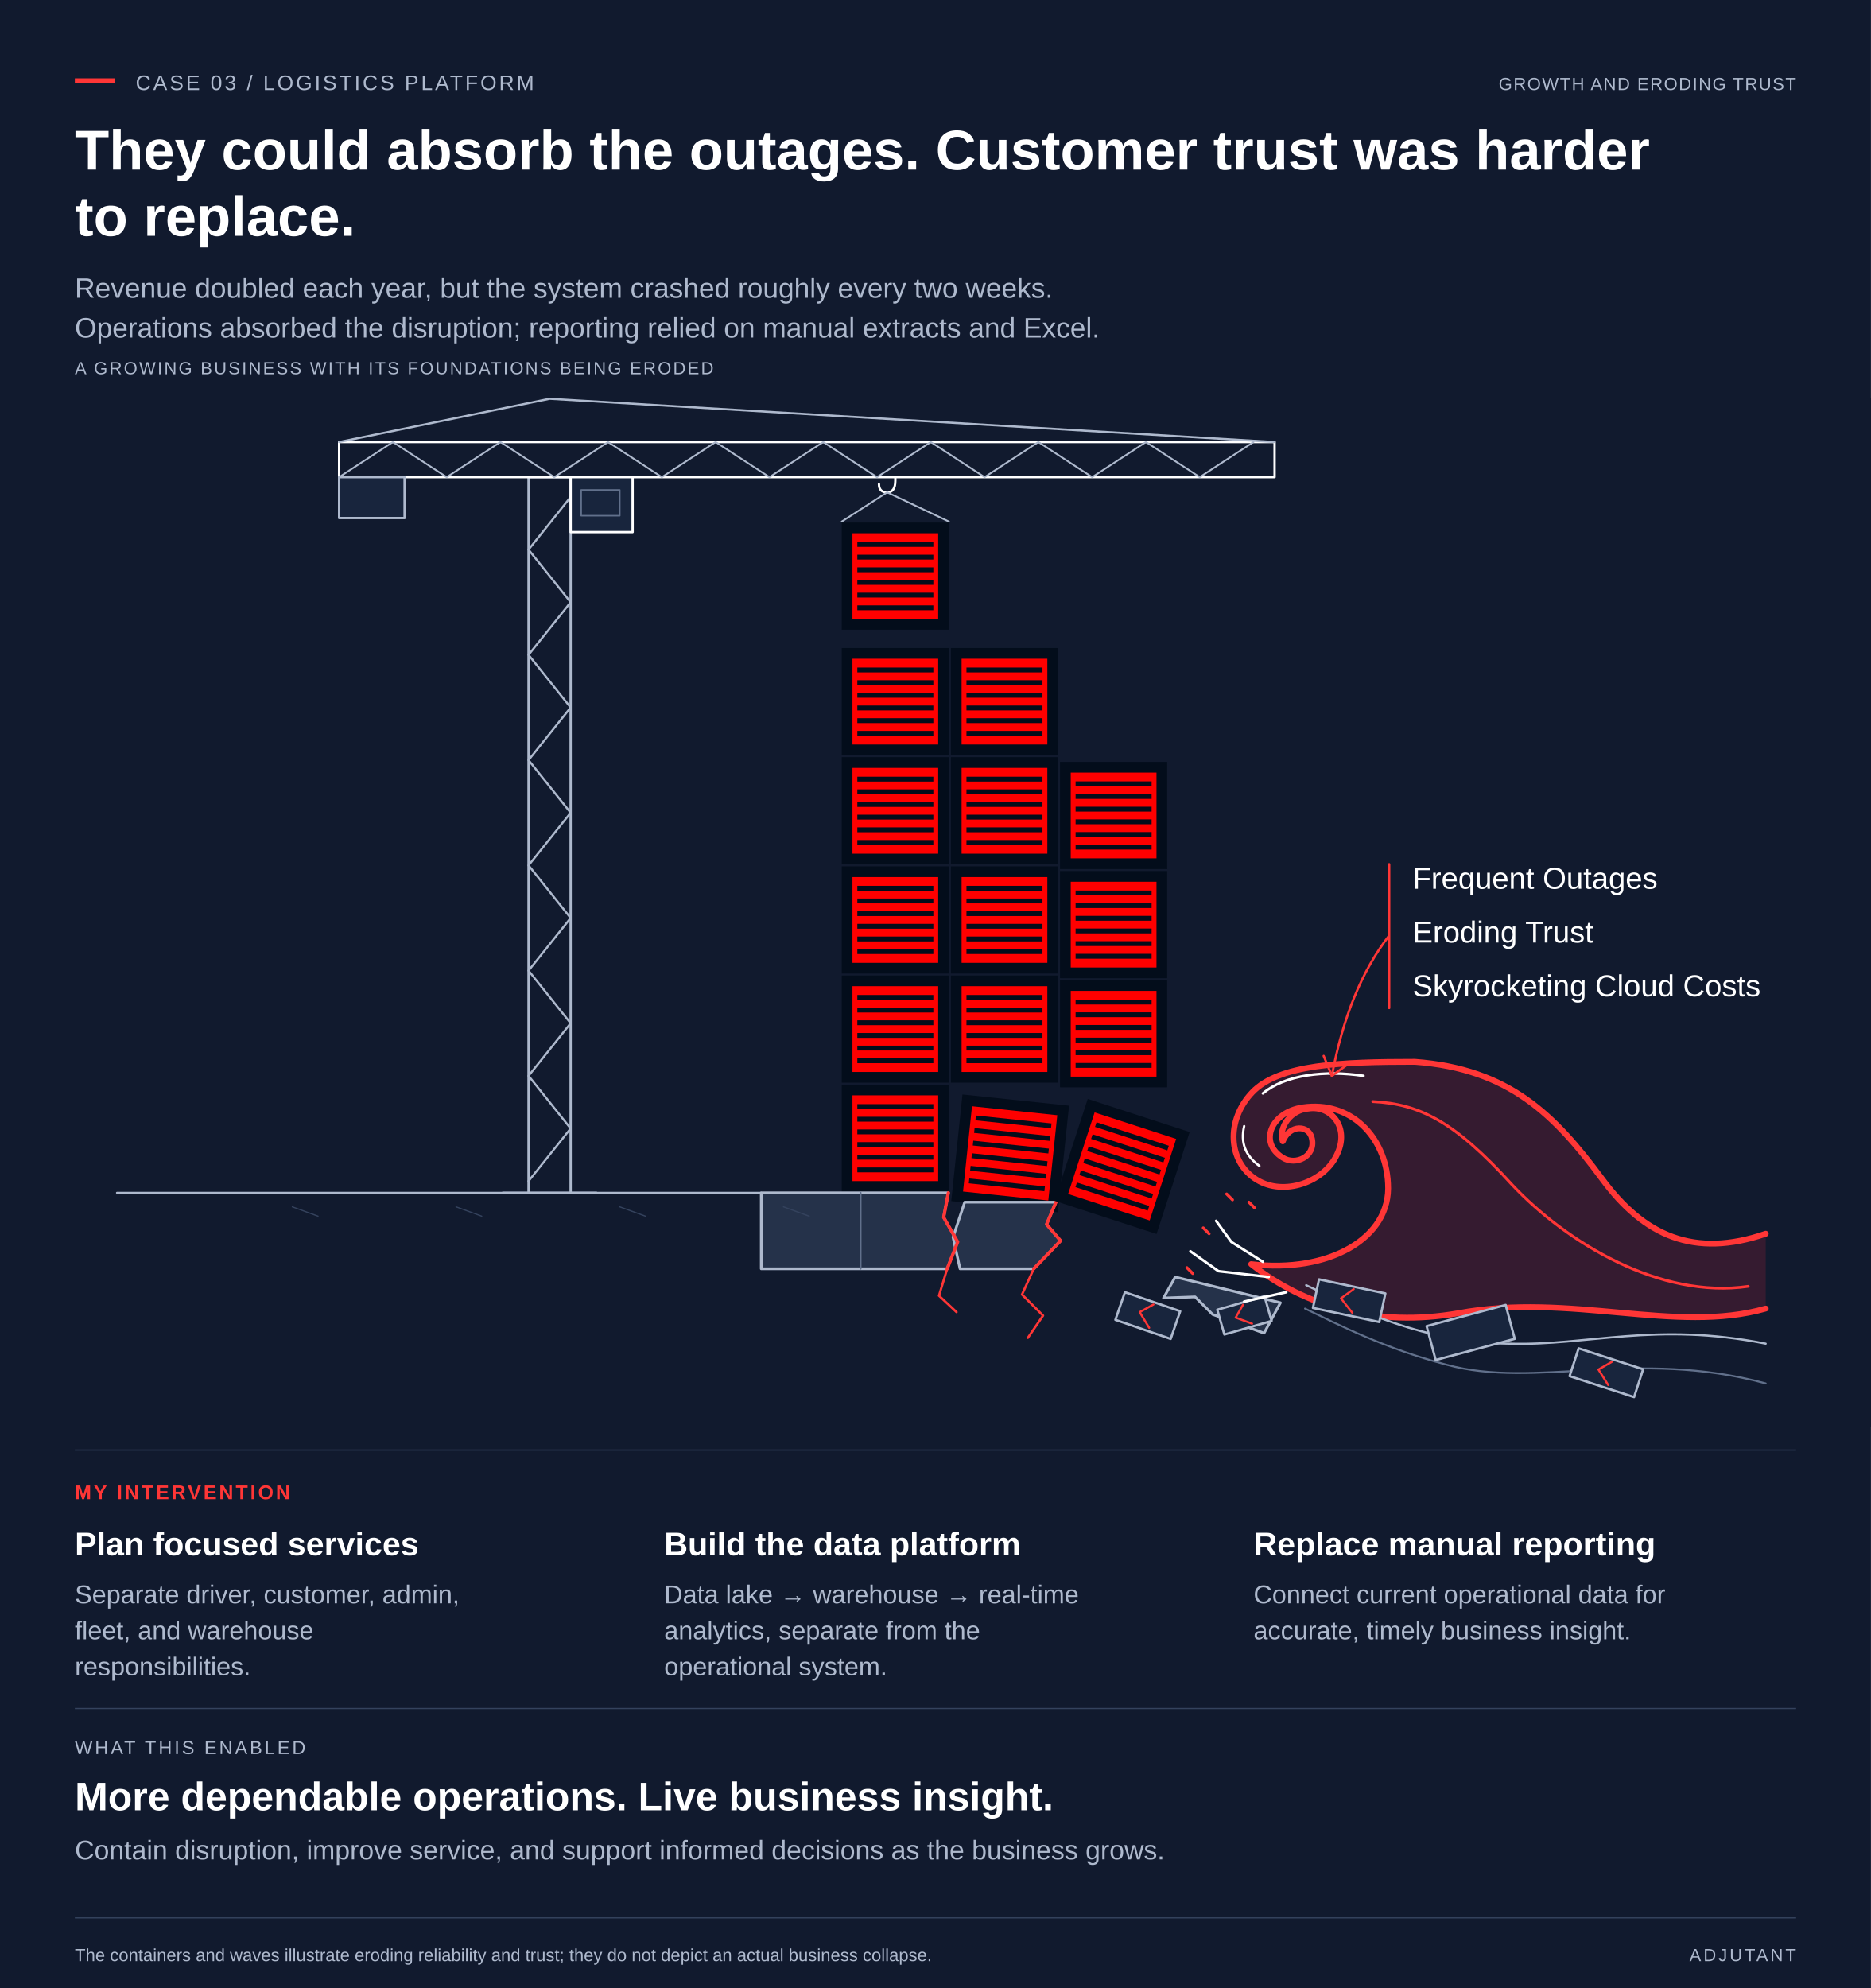
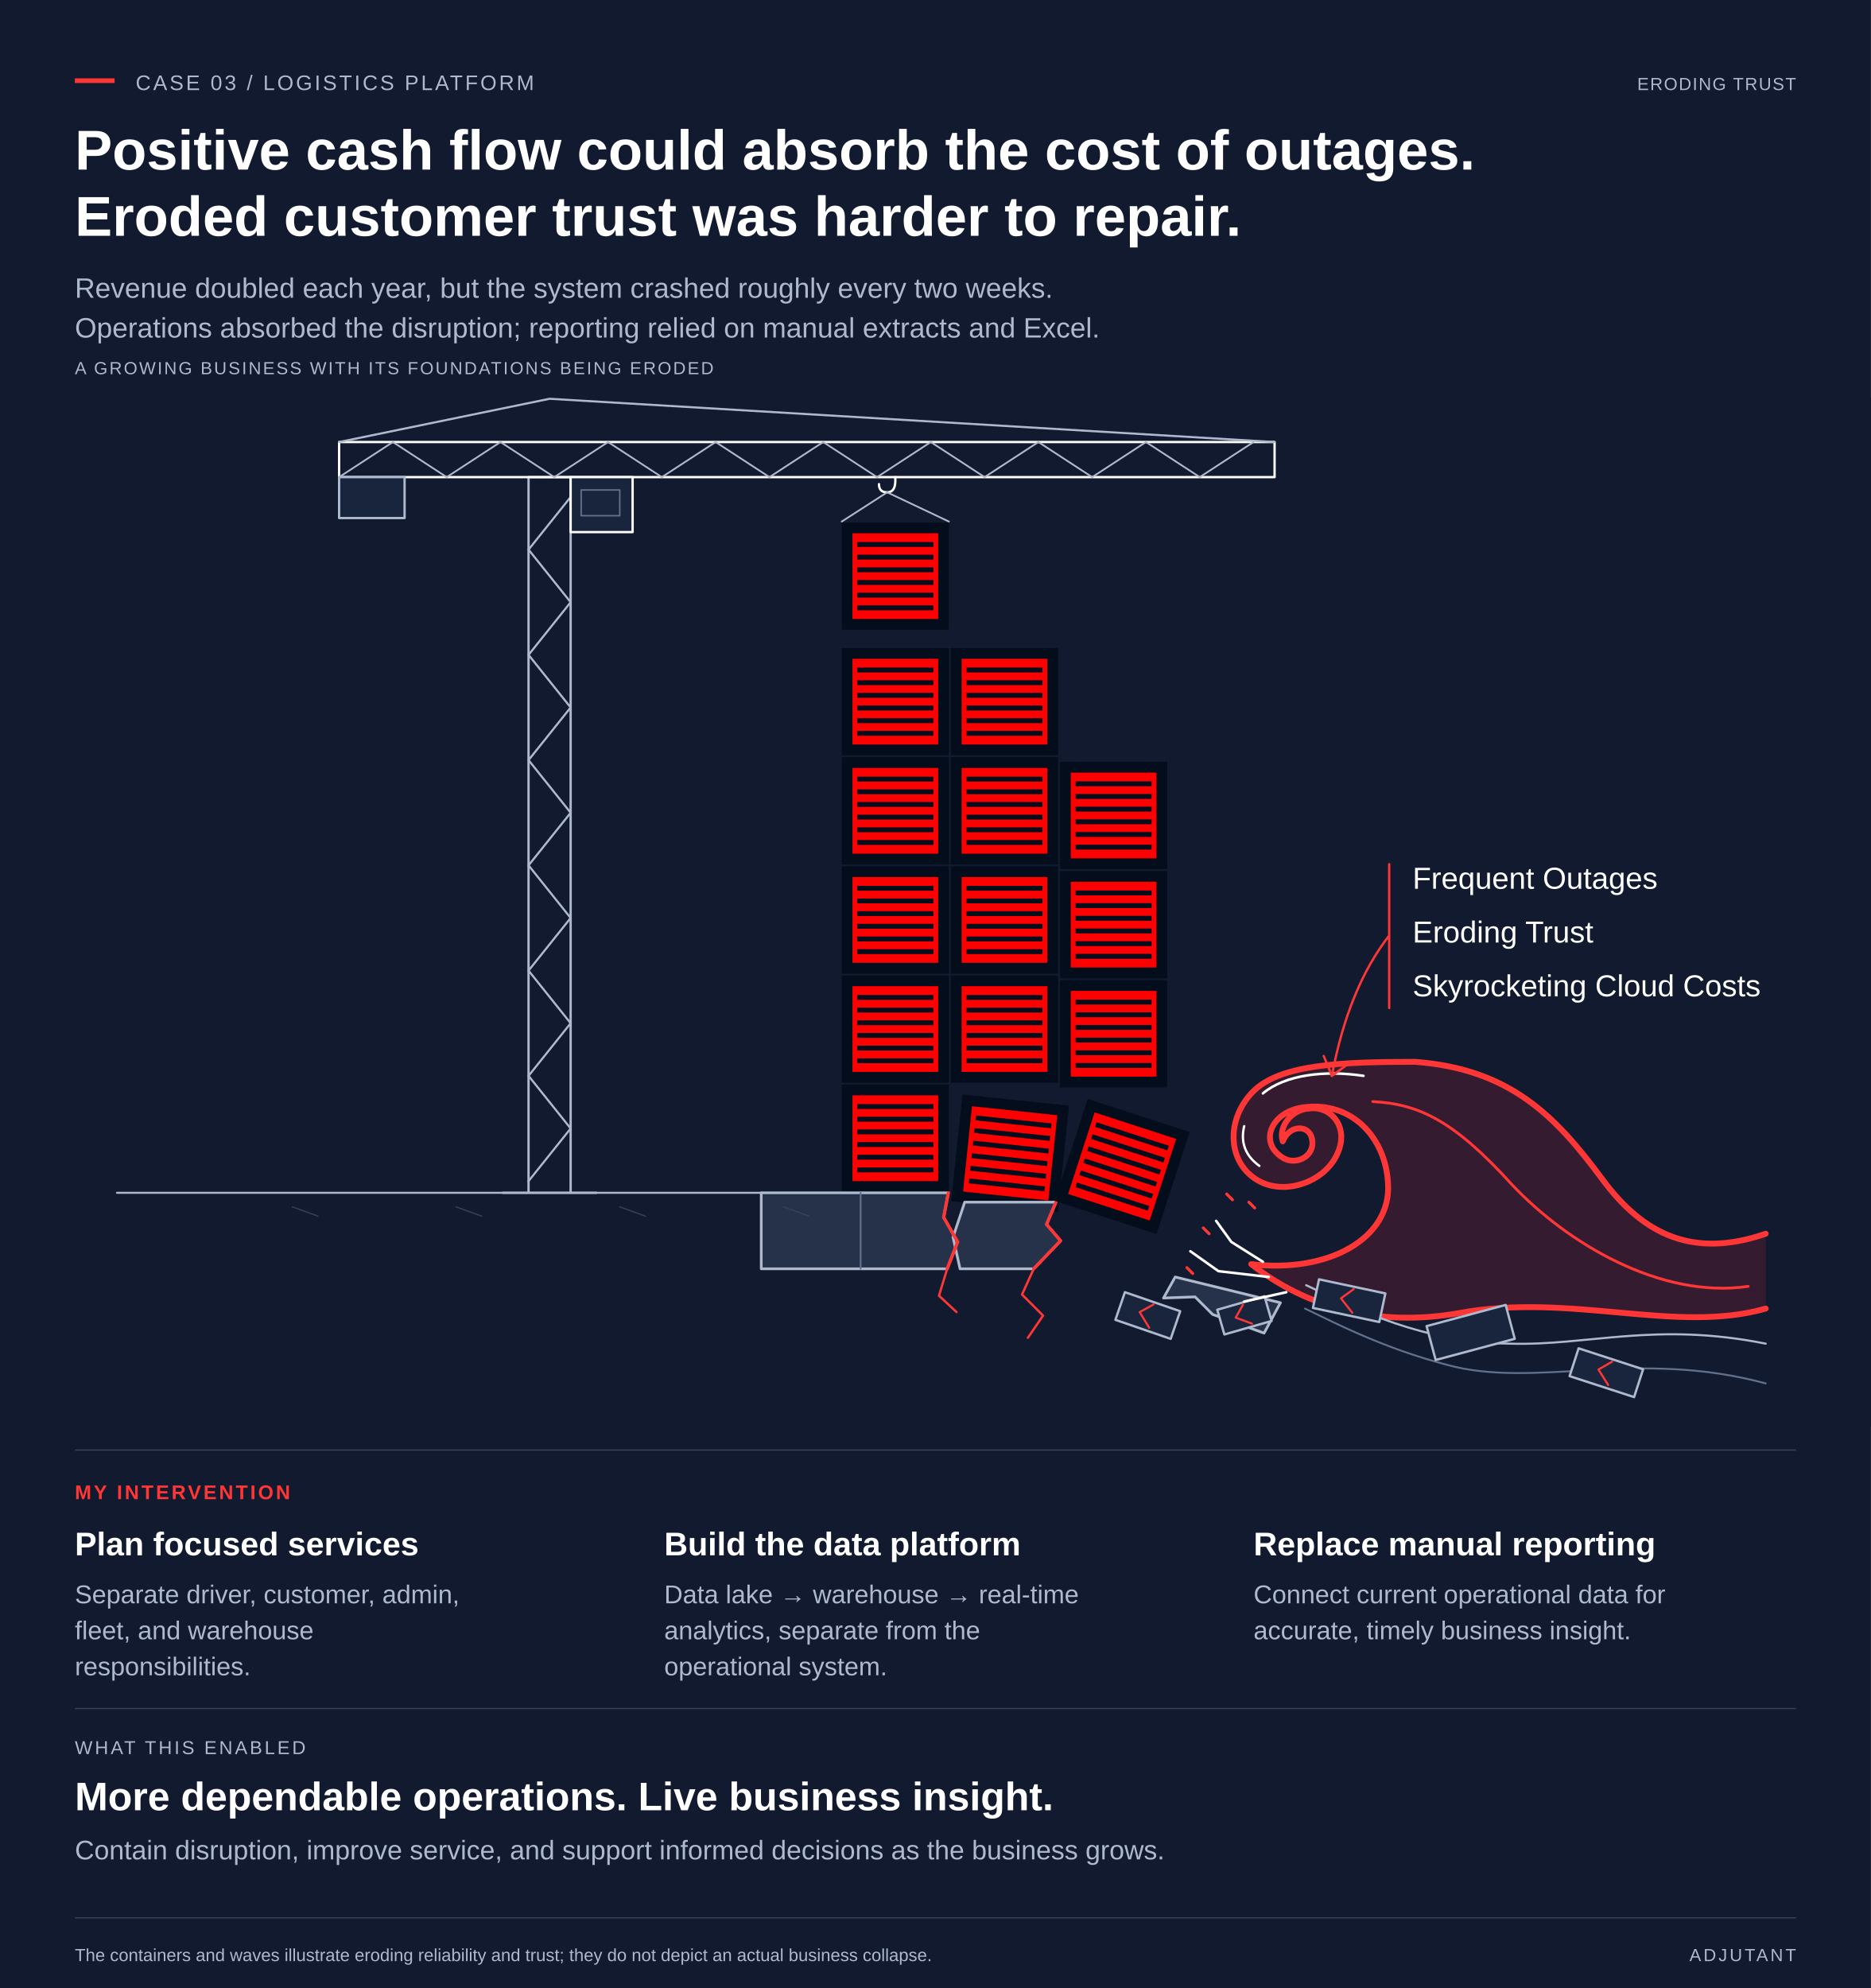
<svg xmlns="http://www.w3.org/2000/svg" width="1600" height="1700" viewBox="0 0 1600 1700" role="img" aria-labelledby="case-title case-description">
  <rect width="1600" height="1700" fill="#111a2e" />
  <path d="M64 69 L98 69" stroke="#ff3636" stroke-width="4" fill="none" />
  <text x="116" y="77" font-family="Arial,Helvetica,sans-serif" font-size="18" font-weight="400" fill="#aeb9cd" letter-spacing="2" text-anchor="start">CASE 03 / LOGISTICS PLATFORM</text>
-   <text x="1536" y="77" font-family="Arial,Helvetica,sans-serif" font-size="15" font-weight="400" fill="#aeb9cd" letter-spacing="1" text-anchor="end">GROWTH AND ERODING TRUST</text>
-   <text x="64" y="145.0" font-family="Arial,Helvetica,sans-serif" font-size="48" font-weight="700" fill="#ffffff" letter-spacing="0" text-anchor="start">They could absorb the outages. Customer trust was harder</text>
-   <text x="64" y="201.64" font-family="Arial,Helvetica,sans-serif" font-size="48" font-weight="700" fill="#ffffff" letter-spacing="0" text-anchor="start">to replace.</text>
+   <text x="1536" y="77" font-family="Arial,Helvetica,sans-serif" font-size="15" font-weight="400" fill="#aeb9cd" letter-spacing="1" text-anchor="end">ERODING TRUST</text>
+   <text x="64" y="145.0" font-family="Arial,Helvetica,sans-serif" font-size="48" font-weight="700" fill="#ffffff" letter-spacing="0" text-anchor="start">Positive cash flow could absorb the cost of outages.</text>
+   <text x="64" y="201.64" font-family="Arial,Helvetica,sans-serif" font-size="48" font-weight="700" fill="#ffffff" letter-spacing="0" text-anchor="start">Eroded customer trust was harder to repair.</text>
  <text x="64" y="254.64" font-family="Arial,Helvetica,sans-serif" font-size="24" font-weight="400" fill="#aeb9cd" letter-spacing="0" text-anchor="start">Revenue doubled each year, but the system crashed roughly every two weeks.</text>
  <text x="64" y="288.64" font-family="Arial,Helvetica,sans-serif" font-size="24" font-weight="400" fill="#aeb9cd" letter-spacing="0" text-anchor="start">Operations absorbed the disruption; reporting relied on manual extracts and Excel.</text>
  <text x="64" y="320" font-family="Arial,Helvetica,sans-serif" font-size="15" font-weight="400" fill="#aeb9cd" letter-spacing="1.5" text-anchor="start">A GROWING BUSINESS WITH ITS FOUNDATIONS BEING ERODED</text>
  <svg x="0" y="340.0" width="1600" height="880" viewBox="0 70 1600 880" overflow="hidden" id="selected-artwork" data-source="draft-3-01">
    <rect width="1600" height="1100" fill="#111a2e" />
    <text x="64" y="64" fill="#aeb9cd" font-family="Arial,Helvetica,sans-serif" font-size="18" letter-spacing="2">CASE 03 / DRAFT 01</text>
    <g id="container-stack" data-reference="legacy-2015-blocks" data-layers="6">
      <g transform="translate(719 750) scale(0.8333333) rotate(0)">
        <g class="legacy-container" data-row="0" data-column="0" data-state="upright">
          <path d="M1 -111 h110 v110 h-110 Z" stroke="none" stroke-width="0" fill="#030d1b" stroke-linecap="round" stroke-linejoin="round" />
          <path d="M12 -100 h88 v88 h-88 Z" stroke="none" stroke-width="0" fill="#ff0000" stroke-linecap="round" stroke-linejoin="round" />
          <path d="M17 -91 h78 v5 h-78 Z" stroke="none" stroke-width="0" fill="#030d1b" stroke-linecap="round" stroke-linejoin="round" />
          <path d="M17 -78 h78 v5 h-78 Z" stroke="none" stroke-width="0" fill="#030d1b" stroke-linecap="round" stroke-linejoin="round" />
          <path d="M17 -65 h78 v5 h-78 Z" stroke="none" stroke-width="0" fill="#030d1b" stroke-linecap="round" stroke-linejoin="round" />
          <path d="M17 -52 h78 v5 h-78 Z" stroke="none" stroke-width="0" fill="#030d1b" stroke-linecap="round" stroke-linejoin="round" />
          <path d="M17 -39 h78 v5 h-78 Z" stroke="none" stroke-width="0" fill="#030d1b" stroke-linecap="round" stroke-linejoin="round" />
          <path d="M17 -26 h78 v5 h-78 Z" stroke="none" stroke-width="0" fill="#030d1b" stroke-linecap="round" stroke-linejoin="round" />
        </g>
        <g id="detaching-bottom-middle">
          <g transform="translate(124 -102) scale(1) rotate(6)">
            <g class="legacy-container" data-row="0" data-column="1" data-state="detaching">
              <path d="M1 1 h110 v110 h-110 Z" stroke="none" stroke-width="0" fill="#030d1b" stroke-linecap="round" stroke-linejoin="round" />
              <path d="M12 12 h88 v88 h-88 Z" stroke="none" stroke-width="0" fill="#ff0000" stroke-linecap="round" stroke-linejoin="round" />
              <path d="M17 21 h78 v5 h-78 Z" stroke="none" stroke-width="0" fill="#030d1b" stroke-linecap="round" stroke-linejoin="round" />
              <path d="M17 34 h78 v5 h-78 Z" stroke="none" stroke-width="0" fill="#030d1b" stroke-linecap="round" stroke-linejoin="round" />
              <path d="M17 47 h78 v5 h-78 Z" stroke="none" stroke-width="0" fill="#030d1b" stroke-linecap="round" stroke-linejoin="round" />
              <path d="M17 60 h78 v5 h-78 Z" stroke="none" stroke-width="0" fill="#030d1b" stroke-linecap="round" stroke-linejoin="round" />
              <path d="M17 73 h78 v5 h-78 Z" stroke="none" stroke-width="0" fill="#030d1b" stroke-linecap="round" stroke-linejoin="round" />
              <path d="M17 86 h78 v5 h-78 Z" stroke="none" stroke-width="0" fill="#030d1b" stroke-linecap="round" stroke-linejoin="round" />
            </g>
          </g>
        </g>
        <g class="legacy-container" data-row="1" data-column="0" data-state="upright">
          <path d="M1 -223 h110 v110 h-110 Z" stroke="none" stroke-width="0" fill="#030d1b" stroke-linecap="round" stroke-linejoin="round" />
          <path d="M12 -212 h88 v88 h-88 Z" stroke="none" stroke-width="0" fill="#ff0000" stroke-linecap="round" stroke-linejoin="round" />
          <path d="M17 -203 h78 v5 h-78 Z" stroke="none" stroke-width="0" fill="#030d1b" stroke-linecap="round" stroke-linejoin="round" />
          <path d="M17 -190 h78 v5 h-78 Z" stroke="none" stroke-width="0" fill="#030d1b" stroke-linecap="round" stroke-linejoin="round" />
          <path d="M17 -177 h78 v5 h-78 Z" stroke="none" stroke-width="0" fill="#030d1b" stroke-linecap="round" stroke-linejoin="round" />
          <path d="M17 -164 h78 v5 h-78 Z" stroke="none" stroke-width="0" fill="#030d1b" stroke-linecap="round" stroke-linejoin="round" />
          <path d="M17 -151 h78 v5 h-78 Z" stroke="none" stroke-width="0" fill="#030d1b" stroke-linecap="round" stroke-linejoin="round" />
          <path d="M17 -138 h78 v5 h-78 Z" stroke="none" stroke-width="0" fill="#030d1b" stroke-linecap="round" stroke-linejoin="round" />
        </g>
        <g class="legacy-container" data-row="1" data-column="1" data-state="upright">
          <path d="M113 -223 h110 v110 h-110 Z" stroke="none" stroke-width="0" fill="#030d1b" stroke-linecap="round" stroke-linejoin="round" />
          <path d="M124 -212 h88 v88 h-88 Z" stroke="none" stroke-width="0" fill="#ff0000" stroke-linecap="round" stroke-linejoin="round" />
          <path d="M129 -203 h78 v5 h-78 Z" stroke="none" stroke-width="0" fill="#030d1b" stroke-linecap="round" stroke-linejoin="round" />
          <path d="M129 -190 h78 v5 h-78 Z" stroke="none" stroke-width="0" fill="#030d1b" stroke-linecap="round" stroke-linejoin="round" />
          <path d="M129 -177 h78 v5 h-78 Z" stroke="none" stroke-width="0" fill="#030d1b" stroke-linecap="round" stroke-linejoin="round" />
          <path d="M129 -164 h78 v5 h-78 Z" stroke="none" stroke-width="0" fill="#030d1b" stroke-linecap="round" stroke-linejoin="round" />
          <path d="M129 -151 h78 v5 h-78 Z" stroke="none" stroke-width="0" fill="#030d1b" stroke-linecap="round" stroke-linejoin="round" />
          <path d="M129 -138 h78 v5 h-78 Z" stroke="none" stroke-width="0" fill="#030d1b" stroke-linecap="round" stroke-linejoin="round" />
        </g>
        <g class="legacy-container" data-row="1" data-column="2" data-state="settling">
          <path d="M225 -218.2 h110 v110 h-110 Z" stroke="none" stroke-width="0" fill="#030d1b" stroke-linecap="round" stroke-linejoin="round" />
          <path d="M236 -207.2 h88 v88 h-88 Z" stroke="none" stroke-width="0" fill="#ff0000" stroke-linecap="round" stroke-linejoin="round" />
          <path d="M241 -198.2 h78 v5 h-78 Z" stroke="none" stroke-width="0" fill="#030d1b" stroke-linecap="round" stroke-linejoin="round" />
          <path d="M241 -185.2 h78 v5 h-78 Z" stroke="none" stroke-width="0" fill="#030d1b" stroke-linecap="round" stroke-linejoin="round" />
          <path d="M241 -172.2 h78 v5 h-78 Z" stroke="none" stroke-width="0" fill="#030d1b" stroke-linecap="round" stroke-linejoin="round" />
          <path d="M241 -159.2 h78 v5 h-78 Z" stroke="none" stroke-width="0" fill="#030d1b" stroke-linecap="round" stroke-linejoin="round" />
          <path d="M241 -146.2 h78 v5 h-78 Z" stroke="none" stroke-width="0" fill="#030d1b" stroke-linecap="round" stroke-linejoin="round" />
          <path d="M241 -133.2 h78 v5 h-78 Z" stroke="none" stroke-width="0" fill="#030d1b" stroke-linecap="round" stroke-linejoin="round" />
        </g>
        <g class="legacy-container" data-row="2" data-column="0" data-state="upright">
          <path d="M1 -335 h110 v110 h-110 Z" stroke="none" stroke-width="0" fill="#030d1b" stroke-linecap="round" stroke-linejoin="round" />
          <path d="M12 -324 h88 v88 h-88 Z" stroke="none" stroke-width="0" fill="#ff0000" stroke-linecap="round" stroke-linejoin="round" />
          <path d="M17 -315 h78 v5 h-78 Z" stroke="none" stroke-width="0" fill="#030d1b" stroke-linecap="round" stroke-linejoin="round" />
          <path d="M17 -302 h78 v5 h-78 Z" stroke="none" stroke-width="0" fill="#030d1b" stroke-linecap="round" stroke-linejoin="round" />
          <path d="M17 -289 h78 v5 h-78 Z" stroke="none" stroke-width="0" fill="#030d1b" stroke-linecap="round" stroke-linejoin="round" />
          <path d="M17 -276 h78 v5 h-78 Z" stroke="none" stroke-width="0" fill="#030d1b" stroke-linecap="round" stroke-linejoin="round" />
          <path d="M17 -263 h78 v5 h-78 Z" stroke="none" stroke-width="0" fill="#030d1b" stroke-linecap="round" stroke-linejoin="round" />
          <path d="M17 -250 h78 v5 h-78 Z" stroke="none" stroke-width="0" fill="#030d1b" stroke-linecap="round" stroke-linejoin="round" />
        </g>
        <g class="legacy-container" data-row="2" data-column="1" data-state="upright">
          <path d="M113 -335 h110 v110 h-110 Z" stroke="none" stroke-width="0" fill="#030d1b" stroke-linecap="round" stroke-linejoin="round" />
          <path d="M124 -324 h88 v88 h-88 Z" stroke="none" stroke-width="0" fill="#ff0000" stroke-linecap="round" stroke-linejoin="round" />
          <path d="M129 -315 h78 v5 h-78 Z" stroke="none" stroke-width="0" fill="#030d1b" stroke-linecap="round" stroke-linejoin="round" />
          <path d="M129 -302 h78 v5 h-78 Z" stroke="none" stroke-width="0" fill="#030d1b" stroke-linecap="round" stroke-linejoin="round" />
          <path d="M129 -289 h78 v5 h-78 Z" stroke="none" stroke-width="0" fill="#030d1b" stroke-linecap="round" stroke-linejoin="round" />
          <path d="M129 -276 h78 v5 h-78 Z" stroke="none" stroke-width="0" fill="#030d1b" stroke-linecap="round" stroke-linejoin="round" />
          <path d="M129 -263 h78 v5 h-78 Z" stroke="none" stroke-width="0" fill="#030d1b" stroke-linecap="round" stroke-linejoin="round" />
          <path d="M129 -250 h78 v5 h-78 Z" stroke="none" stroke-width="0" fill="#030d1b" stroke-linecap="round" stroke-linejoin="round" />
        </g>
        <g class="legacy-container" data-row="2" data-column="2" data-state="settling">
          <path d="M225 -330.2 h110 v110 h-110 Z" stroke="none" stroke-width="0" fill="#030d1b" stroke-linecap="round" stroke-linejoin="round" />
          <path d="M236 -319.2 h88 v88 h-88 Z" stroke="none" stroke-width="0" fill="#ff0000" stroke-linecap="round" stroke-linejoin="round" />
          <path d="M241 -310.2 h78 v5 h-78 Z" stroke="none" stroke-width="0" fill="#030d1b" stroke-linecap="round" stroke-linejoin="round" />
          <path d="M241 -297.2 h78 v5 h-78 Z" stroke="none" stroke-width="0" fill="#030d1b" stroke-linecap="round" stroke-linejoin="round" />
          <path d="M241 -284.2 h78 v5 h-78 Z" stroke="none" stroke-width="0" fill="#030d1b" stroke-linecap="round" stroke-linejoin="round" />
          <path d="M241 -271.2 h78 v5 h-78 Z" stroke="none" stroke-width="0" fill="#030d1b" stroke-linecap="round" stroke-linejoin="round" />
          <path d="M241 -258.2 h78 v5 h-78 Z" stroke="none" stroke-width="0" fill="#030d1b" stroke-linecap="round" stroke-linejoin="round" />
          <path d="M241 -245.2 h78 v5 h-78 Z" stroke="none" stroke-width="0" fill="#030d1b" stroke-linecap="round" stroke-linejoin="round" />
        </g>
        <g class="legacy-container" data-row="3" data-column="0" data-state="upright">
          <path d="M1 -447 h110 v110 h-110 Z" stroke="none" stroke-width="0" fill="#030d1b" stroke-linecap="round" stroke-linejoin="round" />
          <path d="M12 -436 h88 v88 h-88 Z" stroke="none" stroke-width="0" fill="#ff0000" stroke-linecap="round" stroke-linejoin="round" />
          <path d="M17 -427 h78 v5 h-78 Z" stroke="none" stroke-width="0" fill="#030d1b" stroke-linecap="round" stroke-linejoin="round" />
          <path d="M17 -414 h78 v5 h-78 Z" stroke="none" stroke-width="0" fill="#030d1b" stroke-linecap="round" stroke-linejoin="round" />
          <path d="M17 -401 h78 v5 h-78 Z" stroke="none" stroke-width="0" fill="#030d1b" stroke-linecap="round" stroke-linejoin="round" />
          <path d="M17 -388 h78 v5 h-78 Z" stroke="none" stroke-width="0" fill="#030d1b" stroke-linecap="round" stroke-linejoin="round" />
          <path d="M17 -375 h78 v5 h-78 Z" stroke="none" stroke-width="0" fill="#030d1b" stroke-linecap="round" stroke-linejoin="round" />
          <path d="M17 -362 h78 v5 h-78 Z" stroke="none" stroke-width="0" fill="#030d1b" stroke-linecap="round" stroke-linejoin="round" />
        </g>
        <g class="legacy-container" data-row="3" data-column="1" data-state="upright">
          <path d="M113 -447 h110 v110 h-110 Z" stroke="none" stroke-width="0" fill="#030d1b" stroke-linecap="round" stroke-linejoin="round" />
          <path d="M124 -436 h88 v88 h-88 Z" stroke="none" stroke-width="0" fill="#ff0000" stroke-linecap="round" stroke-linejoin="round" />
          <path d="M129 -427 h78 v5 h-78 Z" stroke="none" stroke-width="0" fill="#030d1b" stroke-linecap="round" stroke-linejoin="round" />
          <path d="M129 -414 h78 v5 h-78 Z" stroke="none" stroke-width="0" fill="#030d1b" stroke-linecap="round" stroke-linejoin="round" />
          <path d="M129 -401 h78 v5 h-78 Z" stroke="none" stroke-width="0" fill="#030d1b" stroke-linecap="round" stroke-linejoin="round" />
          <path d="M129 -388 h78 v5 h-78 Z" stroke="none" stroke-width="0" fill="#030d1b" stroke-linecap="round" stroke-linejoin="round" />
          <path d="M129 -375 h78 v5 h-78 Z" stroke="none" stroke-width="0" fill="#030d1b" stroke-linecap="round" stroke-linejoin="round" />
          <path d="M129 -362 h78 v5 h-78 Z" stroke="none" stroke-width="0" fill="#030d1b" stroke-linecap="round" stroke-linejoin="round" />
        </g>
        <g class="legacy-container" data-row="3" data-column="2" data-state="settling">
          <path d="M225 -442.2 h110 v110 h-110 Z" stroke="none" stroke-width="0" fill="#030d1b" stroke-linecap="round" stroke-linejoin="round" />
          <path d="M236 -431.2 h88 v88 h-88 Z" stroke="none" stroke-width="0" fill="#ff0000" stroke-linecap="round" stroke-linejoin="round" />
          <path d="M241 -422.2 h78 v5 h-78 Z" stroke="none" stroke-width="0" fill="#030d1b" stroke-linecap="round" stroke-linejoin="round" />
          <path d="M241 -409.2 h78 v5 h-78 Z" stroke="none" stroke-width="0" fill="#030d1b" stroke-linecap="round" stroke-linejoin="round" />
          <path d="M241 -396.2 h78 v5 h-78 Z" stroke="none" stroke-width="0" fill="#030d1b" stroke-linecap="round" stroke-linejoin="round" />
          <path d="M241 -383.2 h78 v5 h-78 Z" stroke="none" stroke-width="0" fill="#030d1b" stroke-linecap="round" stroke-linejoin="round" />
          <path d="M241 -370.2 h78 v5 h-78 Z" stroke="none" stroke-width="0" fill="#030d1b" stroke-linecap="round" stroke-linejoin="round" />
          <path d="M241 -357.2 h78 v5 h-78 Z" stroke="none" stroke-width="0" fill="#030d1b" stroke-linecap="round" stroke-linejoin="round" />
        </g>
        <g class="legacy-container" data-row="4" data-column="0" data-state="upright">
          <path d="M1 -559 h110 v110 h-110 Z" stroke="none" stroke-width="0" fill="#030d1b" stroke-linecap="round" stroke-linejoin="round" />
          <path d="M12 -548 h88 v88 h-88 Z" stroke="none" stroke-width="0" fill="#ff0000" stroke-linecap="round" stroke-linejoin="round" />
          <path d="M17 -539 h78 v5 h-78 Z" stroke="none" stroke-width="0" fill="#030d1b" stroke-linecap="round" stroke-linejoin="round" />
          <path d="M17 -526 h78 v5 h-78 Z" stroke="none" stroke-width="0" fill="#030d1b" stroke-linecap="round" stroke-linejoin="round" />
          <path d="M17 -513 h78 v5 h-78 Z" stroke="none" stroke-width="0" fill="#030d1b" stroke-linecap="round" stroke-linejoin="round" />
          <path d="M17 -500 h78 v5 h-78 Z" stroke="none" stroke-width="0" fill="#030d1b" stroke-linecap="round" stroke-linejoin="round" />
          <path d="M17 -487 h78 v5 h-78 Z" stroke="none" stroke-width="0" fill="#030d1b" stroke-linecap="round" stroke-linejoin="round" />
          <path d="M17 -474 h78 v5 h-78 Z" stroke="none" stroke-width="0" fill="#030d1b" stroke-linecap="round" stroke-linejoin="round" />
        </g>
        <g class="legacy-container" data-row="4" data-column="1" data-state="upright">
          <path d="M113 -559 h110 v110 h-110 Z" stroke="none" stroke-width="0" fill="#030d1b" stroke-linecap="round" stroke-linejoin="round" />
          <path d="M124 -548 h88 v88 h-88 Z" stroke="none" stroke-width="0" fill="#ff0000" stroke-linecap="round" stroke-linejoin="round" />
          <path d="M129 -539 h78 v5 h-78 Z" stroke="none" stroke-width="0" fill="#030d1b" stroke-linecap="round" stroke-linejoin="round" />
          <path d="M129 -526 h78 v5 h-78 Z" stroke="none" stroke-width="0" fill="#030d1b" stroke-linecap="round" stroke-linejoin="round" />
          <path d="M129 -513 h78 v5 h-78 Z" stroke="none" stroke-width="0" fill="#030d1b" stroke-linecap="round" stroke-linejoin="round" />
          <path d="M129 -500 h78 v5 h-78 Z" stroke="none" stroke-width="0" fill="#030d1b" stroke-linecap="round" stroke-linejoin="round" />
          <path d="M129 -487 h78 v5 h-78 Z" stroke="none" stroke-width="0" fill="#030d1b" stroke-linecap="round" stroke-linejoin="round" />
          <path d="M129 -474 h78 v5 h-78 Z" stroke="none" stroke-width="0" fill="#030d1b" stroke-linecap="round" stroke-linejoin="round" />
        </g>
        <g class="legacy-container" data-row="5" data-column="0" data-state="lifting">
          <path d="M1 -687.8 h110 v110 h-110 Z" stroke="none" stroke-width="0" fill="#030d1b" stroke-linecap="round" stroke-linejoin="round" />
          <path d="M12 -676.8 h88 v88 h-88 Z" stroke="none" stroke-width="0" fill="#ff0000" stroke-linecap="round" stroke-linejoin="round" />
          <path d="M17 -667.8 h78 v5 h-78 Z" stroke="none" stroke-width="0" fill="#030d1b" stroke-linecap="round" stroke-linejoin="round" />
          <path d="M17 -654.8 h78 v5 h-78 Z" stroke="none" stroke-width="0" fill="#030d1b" stroke-linecap="round" stroke-linejoin="round" />
          <path d="M17 -641.8 h78 v5 h-78 Z" stroke="none" stroke-width="0" fill="#030d1b" stroke-linecap="round" stroke-linejoin="round" />
          <path d="M17 -628.8 h78 v5 h-78 Z" stroke="none" stroke-width="0" fill="#030d1b" stroke-linecap="round" stroke-linejoin="round" />
          <path d="M17 -615.8 h78 v5 h-78 Z" stroke="none" stroke-width="0" fill="#030d1b" stroke-linecap="round" stroke-linejoin="round" />
          <path d="M17 -602.8 h78 v5 h-78 Z" stroke="none" stroke-width="0" fill="#030d1b" stroke-linecap="round" stroke-linejoin="round" />
        </g>
      </g>
    </g>
    <g id="container-crane">
      <path d="M452 750 V138 H488 V750 M430 750 H510" stroke="#aeb9cd" stroke-width="2" fill="none" stroke-linecap="round" stroke-linejoin="round" />
      <path d="M452 740L488 695 L452 650 L488 605 L452 560 L488 515 L452 470 L488 425 L452 380 L488 335 L452 290 L488 245 L452 200 L488 155 " stroke="#aeb9cd" stroke-width="1.8" fill="none" stroke-linecap="round" stroke-linejoin="round" />
      <path d="M290 108 h800 v30 h-800 Z" stroke="#ffffff" stroke-width="2" fill="none" stroke-linecap="round" stroke-linejoin="round" />
      <path d="M290 138L336 108 L382 138 L428 108 L474 138 L520 108 L566 138 L612 108 L658 138 L704 108 L750 138 L796 108 L842 138 L888 108 L934 138 L980 108 L1026 138 L1072 108 " stroke="#aeb9cd" stroke-width="1.5" fill="none" stroke-linecap="round" stroke-linejoin="round" />
      <path d="M290 108 L470 71 L1090 108" stroke="#aeb9cd" stroke-width="1.8" fill="none" stroke-linecap="round" stroke-linejoin="round" />
      <path d="M488 138 h53 v47 h-53 Z" stroke="#ffffff" stroke-width="2" fill="#18253d" stroke-linecap="round" stroke-linejoin="round" />
      <path d="M497 149 h33 v22 h-33 Z" stroke="#61708b" stroke-width="1.3" fill="none" stroke-linecap="round" stroke-linejoin="round" />
      <path d="M290 138 h56 v35 h-56 Z" stroke="#aeb9cd" stroke-width="2" fill="#18253d" stroke-linecap="round" stroke-linejoin="round" />
      <path d="M765.667 138 V141.0 q0 10 -7 10 q-7 0 -7 -7" stroke="#ffffff" stroke-width="2" fill="none" stroke-linecap="round" stroke-linejoin="round" />
      <path d="M758.667 151.0 L719.833 176.0" stroke="#aeb9cd" stroke-width="1.5" fill="none" stroke-linecap="round" stroke-linejoin="round" />
      <path d="M758.667 151.0 L811.5 176.0" stroke="#aeb9cd" stroke-width="1.5" fill="none" stroke-linecap="round" stroke-linejoin="round" />
    </g>
    <g id="broken-bottom-right-foundation">
      <path d="M651 750 H811 L807 771 L819 792 L810 815 H651 Z" stroke="#aeb9cd" stroke-width="2.3" fill="#25324a" stroke-linecap="round" stroke-linejoin="round" />
      <path d="M736 750 L736 815" stroke="#61708b" stroke-width="1.5" fill="none" stroke-linecap="round" stroke-linejoin="round" />
      <path d="M825 758 H903 L895 777 L907 791 L884 815 H821 L815 788 Z" stroke="#aeb9cd" stroke-width="2.3" fill="#25324a" stroke-linecap="round" stroke-linejoin="round" />
      <path d="M811 750 L807 771 L819 792 L810 815 M903 758 L895 777 L907 791 L884 815" stroke="#ff3636" stroke-width="2.8" fill="none" stroke-linecap="round" stroke-linejoin="round" />
      <path d="M810 815 L803 838 L818 852 M884 815 L874 837 L892 855 L879 874" stroke="#ff3636" stroke-width="2" fill="none" stroke-linecap="round" stroke-linejoin="round" />
      <path d="M1005 822 L1095 844 L1081 870 L1037 854 L1022 839 L995 840 Z" stroke="#aeb9cd" stroke-width="2.3" fill="#25324a" stroke-linecap="round" stroke-linejoin="round" />
      <g transform="translate(962 835) scale(1) rotate(19)">
        <path d="M0 0 h50 v25 h-50 Z" stroke="#aeb9cd" stroke-width="2" fill="#18253d" stroke-linecap="round" stroke-linejoin="round" />
        <path d="M26.5 2 l-9 10.0 12 10.0" stroke="#ff3636" stroke-width="1.8" fill="none" stroke-linecap="round" stroke-linejoin="round" />
      </g>
      <g transform="translate(1041 850) scale(1) rotate(-16)">
        <path d="M0 0 h42 v22 h-42 Z" stroke="#aeb9cd" stroke-width="2" fill="#18253d" stroke-linecap="round" stroke-linejoin="round" />
        <path d="M22.26 2 l-9 8.8 12 8.8" stroke="#ff3636" stroke-width="1.8" fill="none" stroke-linecap="round" stroke-linejoin="round" />
      </g>
    </g>
    <path d="M100 750 L651 750" stroke="#aeb9cd" stroke-width="1.7" fill="none" stroke-linecap="round" stroke-linejoin="round" />
    <path d="M250 762 L272 770" stroke="#34425d" stroke-width="1" fill="none" stroke-linecap="round" stroke-linejoin="round" />
    <path d="M390 762 L412 770" stroke="#34425d" stroke-width="1" fill="none" stroke-linecap="round" stroke-linejoin="round" />
    <path d="M530 762 L552 770" stroke="#34425d" stroke-width="1" fill="none" stroke-linecap="round" stroke-linejoin="round" />
    <path d="M670 762 L692 770" stroke="#34425d" stroke-width="1" fill="none" stroke-linecap="round" stroke-linejoin="round" />
    <g id="right-side-waves" data-direction="right-to-left">
      <path d="M1510 785 C1449 806 1406 787 1370 738 C1330 684 1291 644 1210 638 C1147 638 1094 640 1071 664 C1048 688 1050 724 1075 739 C1098 753 1132 741 1143 718 C1155 694 1138 675 1119 678 C1104 679 1093 694 1097 706 C1103 691 1120 692 1122 704 C1125 719 1108 727 1097 720 C1076 707 1087 681 1114 677 C1155 671 1185 702 1187 742 C1190 789 1136 819 1070 811 C1117 848 1178 865 1247 853 C1343 835 1433 871 1510 849 Z" stroke="none" stroke-width="0" fill="#351b30" stroke-linecap="round" stroke-linejoin="round" />
      <path d="M1510 785 C1449 806 1406 787 1370 738 C1330 684 1291 644 1210 638 C1147 638 1094 640 1071 664 C1048 688 1050 724 1075 739 C1098 753 1132 741 1143 718 C1155 694 1138 675 1119 678 C1104 679 1093 694 1097 706 C1103 691 1120 692 1122 704 C1125 719 1108 727 1097 720 C1076 707 1087 681 1114 677 C1155 671 1185 702 1187 742 C1190 789 1136 819 1070 811 C1117 848 1178 865 1247 853 C1343 835 1433 871 1510 849" stroke="#ff3636" stroke-width="5" fill="none" stroke-linecap="round" stroke-linejoin="round" />
      <path d="M1080 665 C1099 649 1133 645 1166 650" stroke="#ffffff" stroke-width="2.2" fill="none" stroke-linecap="round" stroke-linejoin="round" />
      <path d="M1064 693 Q1059 714 1077 727" stroke="#ffffff" stroke-width="2" fill="none" stroke-linecap="round" stroke-linejoin="round" />
      <path d="M1495 830 C1420 841 1340 793 1293 743 C1244 689 1214 674 1174 672" stroke="#ff3636" stroke-width="2.4" fill="none" stroke-linecap="round" stroke-linejoin="round" />
      <path d="M1510 879 C1415 860 1358 881 1291 879 C1217 878 1161 850 1117 829" stroke="#aeb9cd" stroke-width="1.8" fill="none" stroke-linecap="round" stroke-linejoin="round" />
      <path d="M1510 913 C1399 883 1313 918 1237 897 C1184 883 1145 863 1116 849" stroke="#61708b" stroke-width="1.6" fill="none" stroke-linecap="round" stroke-linejoin="round" />
      <path d="M1080 809 L1053 792 L1040 774 M1085 822 L1042 817 L1018 800 M1100 835 L1064 843" stroke="#ffffff" stroke-width="2.2" fill="none" stroke-linecap="round" stroke-linejoin="round" />
      <path d="M1034 785 L1029 780" stroke="#ff3636" stroke-width="2.5" fill="none" stroke-linecap="round" stroke-linejoin="round" />
      <path d="M1054 756 L1049 751" stroke="#ff3636" stroke-width="2.5" fill="none" stroke-linecap="round" stroke-linejoin="round" />
      <path d="M1020 819 L1015 814" stroke="#ff3636" stroke-width="2.5" fill="none" stroke-linecap="round" stroke-linejoin="round" />
      <path d="M1073 763 L1068 758" stroke="#ff3636" stroke-width="2.5" fill="none" stroke-linecap="round" stroke-linejoin="round" />
    </g>
    <g transform="translate(1128 824) scale(1) rotate(12)">
      <path d="M0 0 h58 v25 h-58 Z" stroke="#aeb9cd" stroke-width="2" fill="#18253d" stroke-linecap="round" stroke-linejoin="round" />
      <path d="M30.74 2 l-9 10.0 12 10.0" stroke="#ff3636" stroke-width="1.8" fill="none" stroke-linecap="round" stroke-linejoin="round" />
    </g>
    <g transform="translate(1220 864) scale(1) rotate(-15)">
      <path d="M0 0 h70 v30 h-70 Z" stroke="#aeb9cd" stroke-width="2" fill="#18253d" stroke-linecap="round" stroke-linejoin="round" />
    </g>
    <g transform="translate(1350 883) scale(1) rotate(18)">
      <path d="M0 0 h58 v25 h-58 Z" stroke="#aeb9cd" stroke-width="2" fill="#18253d" stroke-linecap="round" stroke-linejoin="round" />
      <path d="M30.74 2 l-9 10.0 12 10.0" stroke="#ff3636" stroke-width="1.8" fill="none" stroke-linecap="round" stroke-linejoin="round" />
    </g>
    <g id="falling-bottom-right">
      <g transform="translate(929.6667 668.6667) scale(0.8333333) rotate(18)">
        <g class="legacy-container" data-row="0" data-column="2" data-state="falling">
          <path d="M1 1 h110 v110 h-110 Z" stroke="none" stroke-width="0" fill="#030d1b" stroke-linecap="round" stroke-linejoin="round" />
          <path d="M12 12 h88 v88 h-88 Z" stroke="none" stroke-width="0" fill="#ff0000" stroke-linecap="round" stroke-linejoin="round" />
          <path d="M17 21 h78 v5 h-78 Z" stroke="none" stroke-width="0" fill="#030d1b" stroke-linecap="round" stroke-linejoin="round" />
          <path d="M17 34 h78 v5 h-78 Z" stroke="none" stroke-width="0" fill="#030d1b" stroke-linecap="round" stroke-linejoin="round" />
          <path d="M17 47 h78 v5 h-78 Z" stroke="none" stroke-width="0" fill="#030d1b" stroke-linecap="round" stroke-linejoin="round" />
          <path d="M17 60 h78 v5 h-78 Z" stroke="none" stroke-width="0" fill="#030d1b" stroke-linecap="round" stroke-linejoin="round" />
          <path d="M17 73 h78 v5 h-78 Z" stroke="none" stroke-width="0" fill="#030d1b" stroke-linecap="round" stroke-linejoin="round" />
          <path d="M17 86 h78 v5 h-78 Z" stroke="none" stroke-width="0" fill="#030d1b" stroke-linecap="round" stroke-linejoin="round" />
        </g>
      </g>
    </g>
    <path d="M1188 469 V592 M1188 530 Q1153 575 1139 650" stroke="#ff3636" stroke-width="2" fill="none" stroke-linecap="round" stroke-linejoin="round" />
    <path d="M1132 633 L1139 650 1154 639" stroke="#ff3636" stroke-width="2" fill="none" stroke-linecap="round" stroke-linejoin="round" />
    <g id="stacked-issues" fill="#ffffff" font-family="Arial,Helvetica,sans-serif" font-size="26" text-anchor="start">
      <text x="1208" y="490">Frequent Outages</text>
      <text x="1208" y="536">Eroding Trust</text>
      <text x="1208" y="582">Skyrocketing Cloud Costs</text>
    </g>
  </svg>
  <path d="M64 1240 L1536 1240" stroke="#34425d" stroke-width="1" fill="none" />
  <text x="64" y="1282" font-family="Arial,Helvetica,sans-serif" font-size="17" font-weight="700" fill="#ff3636" letter-spacing="2" text-anchor="start">MY INTERVENTION</text>
  <text x="64" y="1330" font-family="Arial,Helvetica,sans-serif" font-size="28" font-weight="700" fill="#ffffff" letter-spacing="0" text-anchor="start">Plan focused services</text>
  <text x="64" y="1371.0" font-family="Arial,Helvetica,sans-serif" font-size="22" font-weight="400" fill="#aeb9cd" letter-spacing="0" text-anchor="start">Separate driver, customer, admin,</text>
  <text x="64" y="1401.8" font-family="Arial,Helvetica,sans-serif" font-size="22" font-weight="400" fill="#aeb9cd" letter-spacing="0" text-anchor="start">fleet, and warehouse</text>
  <text x="64" y="1432.6" font-family="Arial,Helvetica,sans-serif" font-size="22" font-weight="400" fill="#aeb9cd" letter-spacing="0" text-anchor="start">responsibilities.</text>
  <text x="568" y="1330" font-family="Arial,Helvetica,sans-serif" font-size="28" font-weight="700" fill="#ffffff" letter-spacing="0" text-anchor="start">Build the data platform</text>
  <text x="568" y="1371.0" font-family="Arial,Helvetica,sans-serif" font-size="22" font-weight="400" fill="#aeb9cd" letter-spacing="0" text-anchor="start">Data lake → warehouse → real-time</text>
  <text x="568" y="1401.8" font-family="Arial,Helvetica,sans-serif" font-size="22" font-weight="400" fill="#aeb9cd" letter-spacing="0" text-anchor="start">analytics, separate from the</text>
  <text x="568" y="1432.6" font-family="Arial,Helvetica,sans-serif" font-size="22" font-weight="400" fill="#aeb9cd" letter-spacing="0" text-anchor="start">operational system.</text>
  <text x="1072" y="1330" font-family="Arial,Helvetica,sans-serif" font-size="28" font-weight="700" fill="#ffffff" letter-spacing="0" text-anchor="start">Replace manual reporting</text>
  <text x="1072" y="1371.0" font-family="Arial,Helvetica,sans-serif" font-size="22" font-weight="400" fill="#aeb9cd" letter-spacing="0" text-anchor="start">Connect current operational data for</text>
  <text x="1072" y="1401.8" font-family="Arial,Helvetica,sans-serif" font-size="22" font-weight="400" fill="#aeb9cd" letter-spacing="0" text-anchor="start">accurate, timely business insight.</text>
  <path d="M64 1461 L1536 1461" stroke="#34425d" stroke-width="1" fill="none" />
  <text x="64" y="1500" font-family="Arial,Helvetica,sans-serif" font-size="16" font-weight="400" fill="#aeb9cd" letter-spacing="2" text-anchor="start">WHAT THIS ENABLED</text>
  <text x="64" y="1548" font-family="Arial,Helvetica,sans-serif" font-size="34" font-weight="700" fill="#ffffff" letter-spacing="0" text-anchor="start">More dependable operations. Live business insight.</text>
  <text x="64" y="1590.0" font-family="Arial,Helvetica,sans-serif" font-size="23" font-weight="400" fill="#aeb9cd" letter-spacing="0" text-anchor="start">Contain disruption, improve service, and support informed decisions as the business grows.</text>
  <path d="M64 1640 L1536 1640" stroke="#34425d" stroke-width="1" fill="none" />
  <text x="64" y="1677" font-family="Arial,Helvetica,sans-serif" font-size="15" font-weight="400" fill="#aeb9cd" letter-spacing="0" text-anchor="start">The containers and waves illustrate eroding reliability and trust; they do not depict an actual business collapse.</text>
  <text x="1536" y="1677" font-family="Arial,Helvetica,sans-serif" font-size="15" font-weight="400" fill="#aeb9cd" letter-spacing="2" text-anchor="end">ADJUTANT</text>
</svg>
